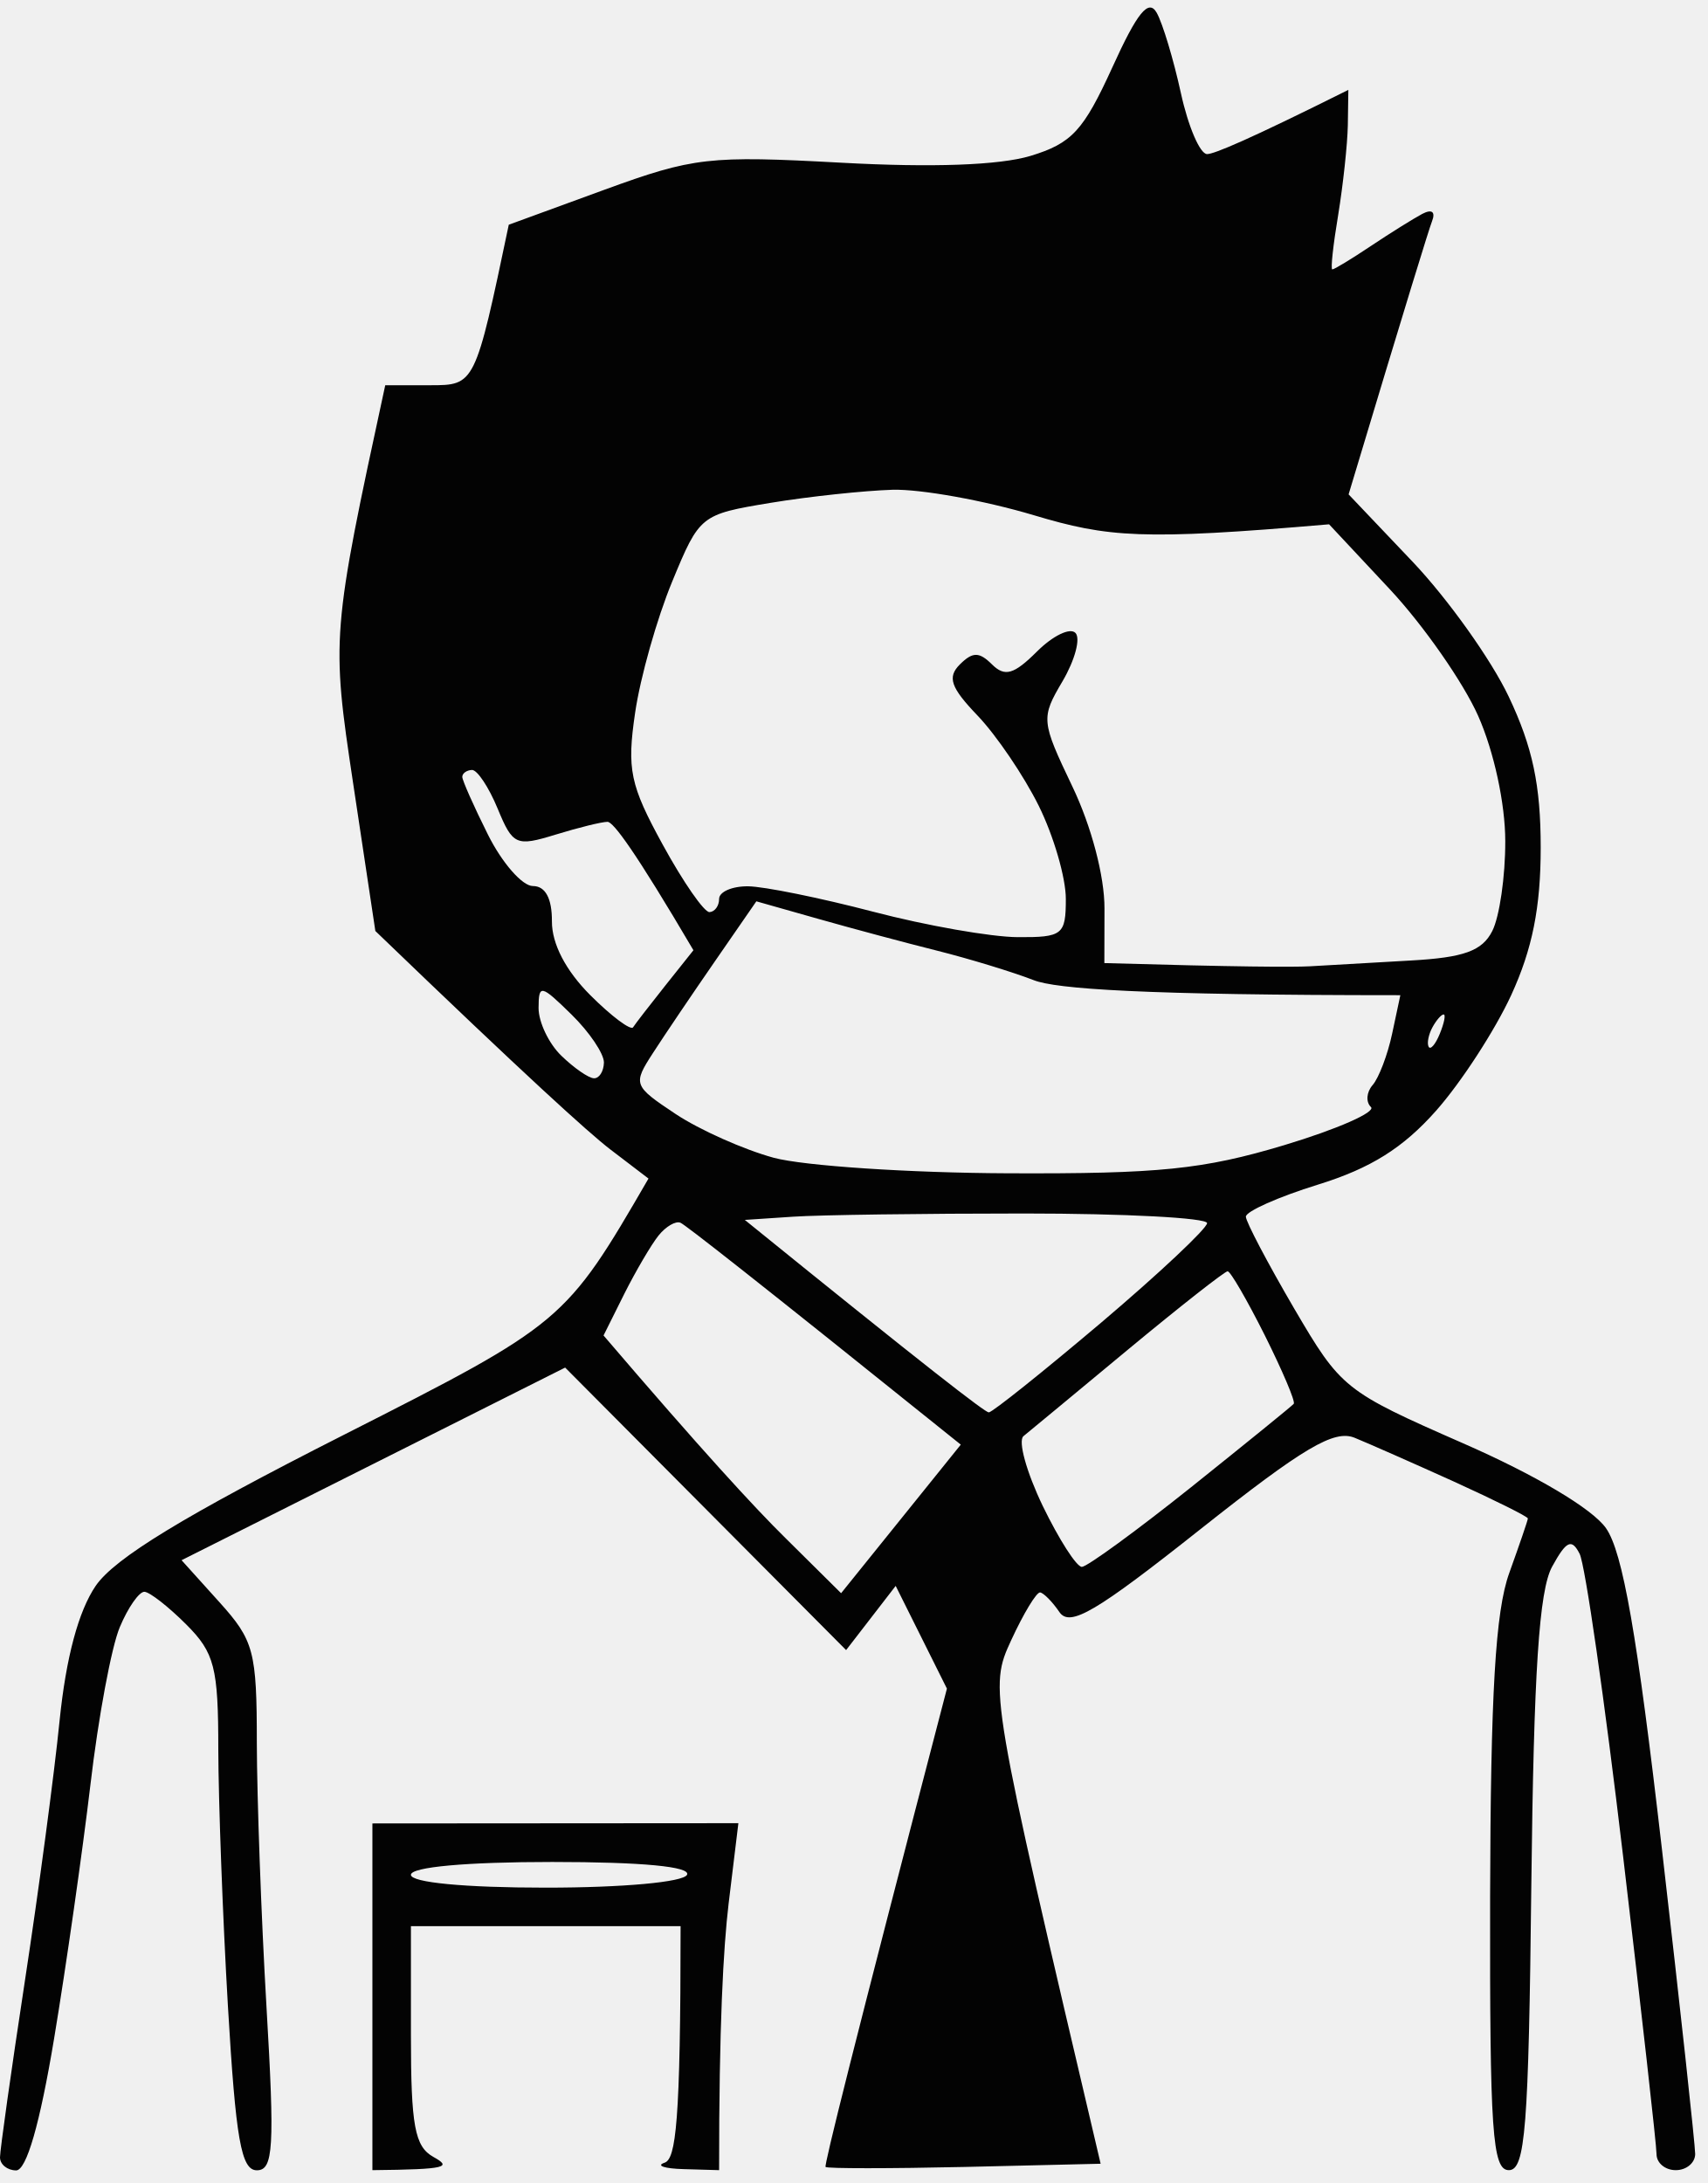
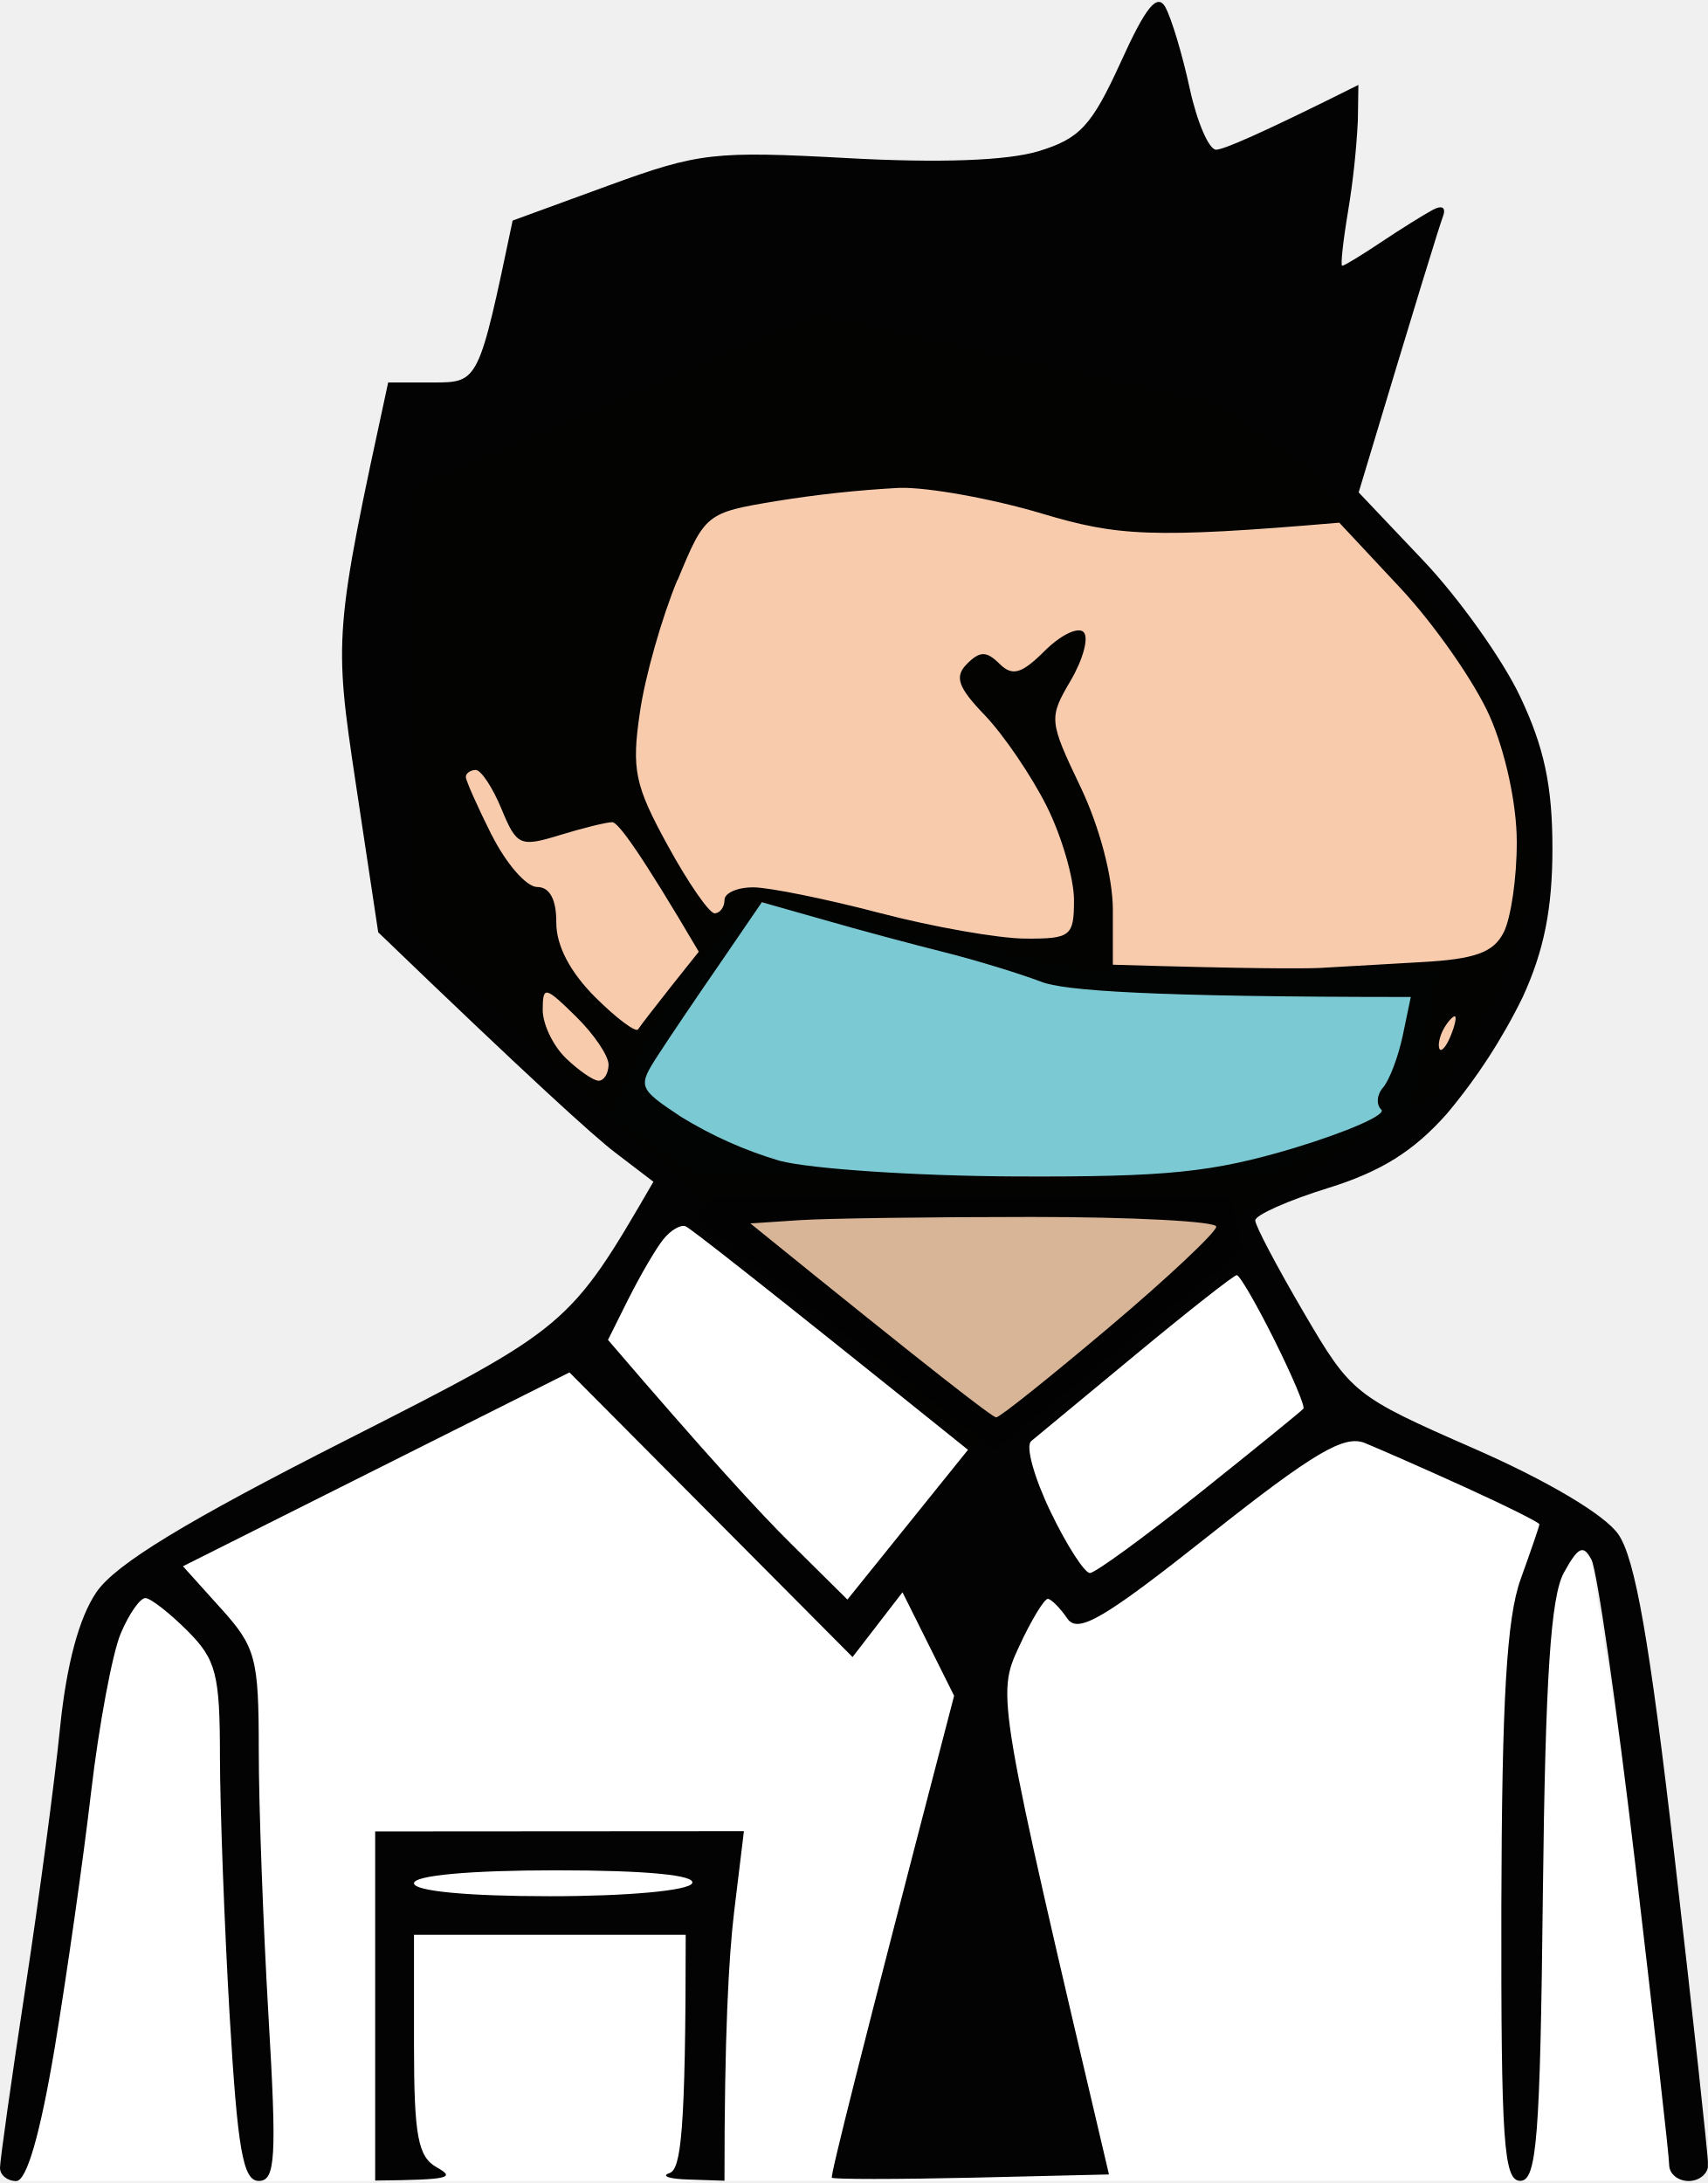
- <svg xmlns="http://www.w3.org/2000/svg" viewBox="0 0 133 170" width="133" height="170">
-   <style>
- 		tspan { white-space:pre }
- 		.shp0 { opacity: 0.988;fill: #000000 } 
- 	</style>
-   <path id="Path 0" fill-rule="evenodd" class="shp0" d="M90.08 1C90.54 1.82 91.39 4.64 91.96 7.25C92.53 9.86 93.45 12 94 12C94.55 12 97.25 10.87 105 7L104.96 9.75C104.93 11.26 104.59 14.4 104.21 16.73C103.82 19.06 103.61 20.97 103.75 20.98C103.89 20.99 105.24 20.17 106.75 19.16C108.26 18.15 110.06 17.03 110.75 16.66C111.51 16.26 111.81 16.49 111.51 17.25C111.25 17.94 109.68 23 105.02 38.5L110.01 43.75C112.75 46.64 116.12 51.36 117.49 54.25C119.35 58.17 119.98 61.15 119.98 66C119.98 70.67 119.33 73.91 117.68 77.5C116.41 80.25 113.78 84.3 111.83 86.5C109.26 89.4 106.74 90.98 102.64 92.25C99.54 93.21 97.01 94.34 97.02 94.75C97.03 95.16 98.72 98.37 100.77 101.88C104.43 108.13 104.69 108.34 113.9 112.38C119.57 114.86 124 117.49 125.06 119C126.37 120.86 127.49 127.27 129.42 144C130.85 156.37 132.01 167.06 132.01 167.75C132 168.44 131.32 169 130.5 169C129.67 169 129 168.44 129 167.75C129 167.06 127.82 156.6 126.39 144.5C124.96 132.4 123.44 121.82 123.01 121C122.39 119.79 121.98 119.98 120.87 122C119.85 123.86 119.44 130.18 119.25 146.75C119.04 165.75 118.78 169 117.5 169C116.21 169 116.01 165.99 116.04 147.75C116.08 131.86 116.45 125.49 117.53 122.5C118.32 120.3 118.98 118.39 118.98 118.25C118.99 118.11 116.41 116.83 113.25 115.39C110.09 113.96 106.6 112.42 105.5 111.97C103.9 111.31 101.52 112.72 93.5 119.07C85.34 125.54 83.32 126.73 82.5 125.54C81.95 124.73 81.27 124.05 81 124.01C80.72 123.97 79.71 125.64 78.75 127.72C77.02 131.47 77.04 131.63 85.71 168.5L75.11 168.75C69.27 168.88 64.41 168.88 64.29 168.75C64.18 168.61 66.26 160.17 73.74 131.5L69.75 123.5L65.89 128.5L44.01 106.5L14.14 121.5L17.07 124.75C19.78 127.75 20 128.59 20 135.75C20.01 140.01 20.34 149.24 20.75 156.25C21.4 167.26 21.29 169.01 20 169.01C18.78 169.01 18.36 166.59 17.75 156.25C17.34 149.24 17.01 140.24 17 136.25C17 129.85 16.71 128.71 14.5 126.5C13.12 125.12 11.66 123.98 11.25 123.96C10.84 123.94 9.97 125.18 9.33 126.71C8.68 128.24 7.65 133.77 7.04 139C6.42 144.22 5.15 153.12 4.21 158.77C3.1 165.43 2.06 169.03 1.25 169.02C0.56 169.01 0 168.55 0 168C0 167.45 0.87 161.26 1.94 154.25C3.01 147.24 4.23 138.12 4.64 134C5.14 129.08 6.11 125.47 7.45 123.5C8.93 121.34 14.31 118.06 26.75 111.75C43.88 103.06 44.02 102.96 50.5 91.78L47.5 89.49C45.85 88.22 41.06 83.89 29.23 72.5L27.5 61C25.8 49.69 25.81 49.34 30 30L33.5 30C36.99 30 37 29.98 39.62 17.5L47.06 14.78C54.02 12.24 55.21 12.11 65.5 12.67C72.6 13.06 77.83 12.87 80.25 12.14C83.47 11.16 84.37 10.18 86.62 5.25C88.57 0.95 89.45 -0.12 90.08 1ZM52.35 45.28C51.16 48.15 49.86 52.75 49.46 55.5C48.81 59.91 49.06 61.13 51.61 65.78C53.2 68.69 54.84 71.05 55.25 71.03C55.66 71.01 56 70.55 56 70C56 69.45 57.01 69.01 58.25 69.02C59.49 69.03 63.87 69.92 68 71C72.12 72.08 77.19 72.97 79.25 72.98C82.75 73 83 72.8 83 70C83 68.35 82.05 65.09 80.89 62.75C79.73 60.41 77.59 57.26 76.14 55.74C74.03 53.54 73.75 52.74 74.75 51.74C75.75 50.75 76.25 50.75 77.25 51.74C78.25 52.73 78.95 52.53 80.75 50.74C81.98 49.51 83.33 48.85 83.75 49.29C84.16 49.72 83.71 51.4 82.75 53.04C81.05 55.92 81.07 56.14 83.51 61.25C84.99 64.34 86.02 68.25 86.01 70.75L86 75C96.46 75.3 100.62 75.32 102 75.25C103.37 75.17 106.91 74.97 109.85 74.8C114.01 74.57 115.43 74.05 116.21 72.5C116.77 71.4 117.23 68.25 117.22 65.5C117.22 62.59 116.34 58.52 115.11 55.75C113.95 53.14 110.86 48.71 108.25 45.91L103.5 40.83C88.89 42.09 86.29 41.85 80.5 40.12C76.65 38.97 71.7 38.08 69.5 38.14C67.3 38.21 63.02 38.66 60 39.16C54.56 40.06 54.48 40.12 52.35 45.28ZM38 65C39.1 67.2 40.67 69 41.5 69C42.47 69 42.99 69.96 42.98 71.75C42.97 73.5 44.06 75.59 45.97 77.5C47.62 79.15 49.13 80.27 49.3 80C49.48 79.72 50.61 78.26 51.81 76.75L54 74C49.44 66.25 47.76 64 47.31 64C46.86 64 45.04 64.45 43.25 65C40.19 65.94 39.93 65.82 38.75 62.96C38.06 61.29 37.16 59.94 36.75 59.96C36.34 59.98 36 60.22 36 60.5C36 60.77 36.9 62.8 38 65ZM55.68 74.85C53.91 77.41 51.74 80.62 50.85 82C49.27 84.44 49.32 84.56 52.61 86.75C54.48 87.99 57.91 89.52 60.25 90.16C62.59 90.79 70.8 91.34 78.5 91.37C90.26 91.42 93.7 91.07 100 89.18C104.12 87.94 107.17 86.6 106.76 86.21C106.35 85.82 106.41 85.05 106.89 84.5C107.37 83.95 108.06 82.15 108.41 80.5L109.05 77.5C88.9 77.5 82.23 77.01 80.5 76.33C78.85 75.69 75.47 74.66 73 74.04C70.52 73.42 66.34 72.3 63.7 71.55L58.9 70.19L55.68 74.85ZM43.72 82.22C44.7 83.17 45.84 83.96 46.25 83.97C46.66 83.99 47.01 83.44 47.03 82.75C47.04 82.06 45.9 80.37 44.5 79C42.11 76.66 41.95 76.63 41.94 78.5C41.94 79.6 42.74 81.28 43.72 82.22ZM111.25 81.51C111.39 81.79 111.78 81.34 112.12 80.51C112.46 79.68 112.6 79 112.42 79C112.24 79 111.85 79.45 111.55 80C111.25 80.55 111.11 81.23 111.25 81.51ZM58 95C72.34 106.62 76.72 109.99 77 109.99C77.27 109.99 81.21 106.84 85.75 103C90.29 99.15 94 95.66 94 95.25C94 94.84 87.59 94.5 79.75 94.5C71.91 94.5 63.81 94.61 61.75 94.75L58 95ZM48.62 100.75L47 104C54.62 112.91 58.78 117.43 61.17 119.78L65.5 124.07L74.82 112.5C58.42 99.32 53.35 95.37 52.99 95.22C52.62 95.06 51.85 95.51 51.28 96.22C50.72 96.92 49.52 98.96 48.62 100.75ZM79.7 111.84C79.26 112.21 79.94 114.65 81.2 117.27C82.47 119.89 83.84 122.03 84.25 122.02C84.66 122.01 88.49 119.22 92.75 115.82C97.01 112.41 100.61 109.49 100.75 109.32C100.89 109.14 99.87 106.75 98.5 104C97.12 101.25 95.82 99 95.6 99C95.38 99 91.89 101.74 87.85 105.09C83.81 108.45 80.14 111.48 79.7 111.84ZM29 142L57.5 141.98L56.74 148.24C56.33 151.68 55.99 157.76 56 169L53.25 168.92C51.74 168.88 51.06 168.65 51.75 168.42C52.63 168.13 53 165.31 53 150L32 150L32 158.5C32 165.56 32.3 167.16 33.75 167.97C35.17 168.76 34.89 168.94 29 169L29 142ZM42.5 147C48.5 147 53.21 146.57 53.5 146C53.82 145.36 50 145 43 145C36.33 145 32 145.39 32 146C32 146.6 36.17 147 42.5 147Z" />
+ <svg xmlns="http://www.w3.org/2000/svg" id="Layer_1" data-name="Layer 1" viewBox="0 0 421.95 538.37" width="133" height="170">
+   <defs>
+     <style>.cls-1{fill:none;}.cls-2{clip-path:url(#clip-path);}.cls-3{fill:#fff;}.cls-3,.cls-4,.cls-5,.cls-6,.cls-9{fill-rule:evenodd;}.cls-4{fill:#f8cbad;}.cls-5{fill:#d9b598;}.cls-6{fill:#7bc9d2;}.cls-7{opacity:0.99;isolation:isolate;}.cls-8{clip-path:url(#clip-path-3);}.cls-9{fill:#010101;}</style>
+     <clipPath id="clip-path">
+       <rect class="cls-1" x="-79.57" y="-140.66" width="595.28" height="841.89" />
+     </clipPath>
+     <clipPath id="clip-path-3">
+       <rect class="cls-1" width="421.95" height="538.37" />
+     </clipPath>
+   </defs>
+   <g class="cls-2">
+     <polygon class="cls-3" points="4 538.37 417.12 538.3 393.18 384.88 380.06 372.37 329.96 351.35 307.06 308.37 245.81 357.71 165.26 294.97 138.24 333.67 28.46 394.69 4 538.37" />
+     <polygon class="cls-4" points="239.15 357.71 167.06 290.19 102.28 230.37 102.28 120.02 202.06 77.37 300.45 99.37 322.07 114.37 359.58 154.37 374.67 185.37 380.06 217.54 370.06 244.77 355.42 269.18 322.07 290.19 300.45 302.57 307.06 308.37 239.15 357.71" />
+     <polygon class="cls-5" points="176.96 294.97 303.86 294.97 307.06 308.37 245.81 357.71 171.06 300.18 176.96 294.97" />
+     <polygon class="cls-6" points="188.26 222.47 265.89 238.76 355.42 238.76 348.56 273.5 311.96 290.19 172.6 290.19 150.32 274.74 169.33 238.76 188.26 222.47" />
+     <g class="cls-2">
+       <g class="cls-7">
+         <g class="cls-8">
+           <path class="cls-9" d="M287.92,1.32c1.47,2.62,4.19,11.64,6,20s4.76,15.18,6.52,15.18,10.39-3.61,35.16-16l-.13,8.79a200.28,200.28,0,0,1-2.4,22.31c-1.25,7.45-1.92,13.55-1.47,13.58s4.76-2.59,9.59-5.82,10.58-6.81,12.79-8c2.43-1.28,3.39-.54,2.43,1.89-.83,2.21-5.85,18.38-20.74,67.92L351.63,138c8.76,9.24,19.53,24.32,23.91,33.56,5.94,12.53,8,22.05,8,37.56,0,14.93-2.08,25.28-7.35,36.76a141.62,141.62,0,0,1-18.7,28.77c-8.21,9.27-16.27,14.32-29.37,18.38-9.91,3.07-18,6.68-18,8s5.43,11.57,12,22.79c11.7,20,12.53,20.65,42,33.56,18.12,7.93,32.28,16.33,35.67,21.16,4.19,5.94,7.77,26.43,13.94,79.91,4.57,39.54,8.28,73.71,8.28,75.91s-2.2,4-4.83,4-4.8-1.79-4.8-4S408.55,498.67,404,460s-9.43-72.49-10.8-75.11c-2-3.87-3.29-3.26-6.84,3.2-3.26,5.95-4.57,26.14-5.18,79.11-.67,60.73-1.5,71.12-5.59,71.12s-4.76-9.62-4.67-67.92c.13-50.79,1.31-71.15,4.76-80.71,2.52-7,4.64-13.14,4.64-13.58s-8.21-4.54-18.32-9.14-21.26-9.49-24.77-10.93c-5.12-2.11-12.72,2.4-38.36,22.7-26.08,20.68-32.54,24.48-35.16,20.68-1.76-2.59-3.93-4.76-4.79-4.89s-4.12,5.21-7.19,11.86c-5.53,12-5.47,12.5,22.25,130.35l-33.88.8c-18.67.42-34.2.42-34.58,0s6.3-27.42,30.2-119.06l-12.75-25.57-12.34,16-69.94-70.32L45.2,386.48l9.36,10.39c8.66,9.59,9.37,12.27,9.37,35.16,0,13.62,1.09,43.12,2.4,65.52,2.08,35.19,1.73,40.79-2.4,40.79-3.9,0-5.24-7.74-7.19-40.79-1.31-22.41-2.37-51.17-2.4-63.92,0-20.46-.93-24.1-8-31.17-4.41-4.41-9.08-8.05-10.39-8.12s-4.09,3.9-6.14,8.79-5.37,22.57-7.32,39.28-6,45.13-9,63.19C9.91,526.89,6.58,538.4,4,538.37c-2.21,0-4-1.5-4-3.26s2.78-21.54,6.2-43.95,7.32-51.56,8.63-64.73c1.6-15.73,4.7-27.26,9-33.56,4.73-6.9,21.93-17.39,61.69-37.56,54.75-27.78,55.2-28.1,75.91-63.83l-9.59-7.32c-5.27-4.06-20.58-17.9-58.4-54.31L87.9,193.1c-5.43-36.15-5.4-37.27,8-99.09h11.19c11.16,0,11.19-.06,19.56-40l23.78-8.69c22.25-8.12,26-8.53,58.94-6.74,22.69,1.25,39.41.64,47.15-1.69,10.29-3.13,13.17-6.26,20.36-22,6.23-13.74,9-17.16,11.06-13.58M167.33,142.86c-3.8,9.17-8,23.88-9.24,32.67-2.08,14.1-1.28,18,6.87,32.86,5.08,9.3,10.32,16.85,11.63,16.78s2.4-1.53,2.4-3.29,3.23-3.16,7.19-3.13,18,2.88,31.16,6.33,29.37,6.3,36,6.33c11.19.06,12-.58,12-9.53,0-5.27-3-15.7-6.74-23.17S248,181.15,243.37,176.29c-6.74-7-7.64-9.59-4.44-12.78s4.79-3.16,8,0,5.43,2.52,11.19-3.2c3.93-3.93,8.25-6,9.59-4.63s-.13,6.74-3.2,12c-5.43,9.21-5.37,9.91,2.43,26.24,4.73,9.88,8,22.37,8,30.36l0,13.58c33.43,1,46.73,1,51.14.8l25.09-1.44c13.3-.73,17.84-2.4,20.33-7.35,1.79-3.52,3.26-13.58,3.23-22.37,0-9.3-2.81-22.31-6.74-31.16-3.71-8.34-13.59-22.5-21.93-31.45l-15.18-16.24c-46.7,4-55,3.26-73.52-2.27-12.3-3.67-28.13-6.52-35.16-6.33a284.79,284.79,0,0,0-30.36,3.26c-17.39,2.88-17.64,3.07-24.45,19.56m-45.87,63c3.52,7,8.53,12.79,11.19,12.79,3.1,0,4.76,3.07,4.73,8.79s3.45,12.27,9.56,18.38c5.27,5.27,10.1,8.85,10.64,8s4.19-5.56,8-10.39l7-8.79c-14.58-24.77-19.95-32-21.38-32s-7.26,1.44-13,3.2c-9.78,3-10.61,2.62-14.38-6.52-2.21-5.34-5.08-9.65-6.39-9.59s-2.4.83-2.4,1.73,2.88,7.35,6.39,14.38M178,237.37c-5.66,8.18-12.59,18.44-15.44,22.85-5.05,7.8-4.89,8.18,5.63,15.18a101.21,101.21,0,0,0,24.42,10.9c7.48,2,33.72,3.77,58.33,3.87,37.59.16,48.58-1,68.72-7,13.17-4,22.92-8.25,21.61-9.49s-1.12-3.71.42-5.47,3.74-7.51,4.86-12.79l2-9.59c-64.41,0-85.73-1.57-91.26-3.74-5.27-2-16.08-5.34-24-7.32s-21.29-5.56-29.73-8l-15.34-4.35Zm-38.23,23.56c3.13,3,6.78,5.56,8.09,5.59s2.43-1.69,2.49-3.9-3.61-7.61-8.09-12c-7.64-7.48-8.15-7.58-8.18-1.6,0,3.52,2.56,8.89,5.69,11.89m215.85-2.27c.45.9,1.69-.54,2.78-3.2s1.53-4.83,1-4.83-1.82,1.44-2.78,3.2-1.41,3.93-1,4.83M185.39,301.78c45.83,37.14,59.83,47.91,60.73,47.91s13.46-10.07,28-22.34,26.37-23.46,26.37-24.77-20.49-2.4-45.55-2.4-50.95.35-57.53.8Zm-30,18.38-5.18,10.39C174.58,359,187.88,373.47,195.52,381l13.84,13.71,29.79-37c-52.42-42.13-68.62-54.75-69.78-55.23s-3.64.93-5.47,3.2-5.62,8.76-8.5,14.48m99.34,35.45c-1.41,1.18.77,9,4.79,17.36s8.44,15.21,9.75,15.18,13.55-8.95,27.17-19.82,25.12-20.23,25.57-20.78-2.81-8.21-7.19-17-8.57-16-9.27-16S293.71,323.32,280.8,334s-24.65,20.42-26.05,21.57M92.69,452l91.1-.06-2.43,20c-1.31,11-2.4,30.43-2.37,66.35L170.2,538c-4.83-.13-7-.86-4.79-1.6,2.81-.93,4-9.94,4-58.88H102.28v27.17c0,22.57,1,27.68,5.59,30.27s3.64,3.1-15.18,3.29Zm43.15,16c19.18,0,34.23-1.37,35.16-3.2,1-2-11.19-3.2-33.56-3.2-21.32,0-35.16,1.25-35.16,3.2s13.33,3.2,33.56,3.2" />
+         </g>
+       </g>
+     </g>
+   </g>
</svg>
